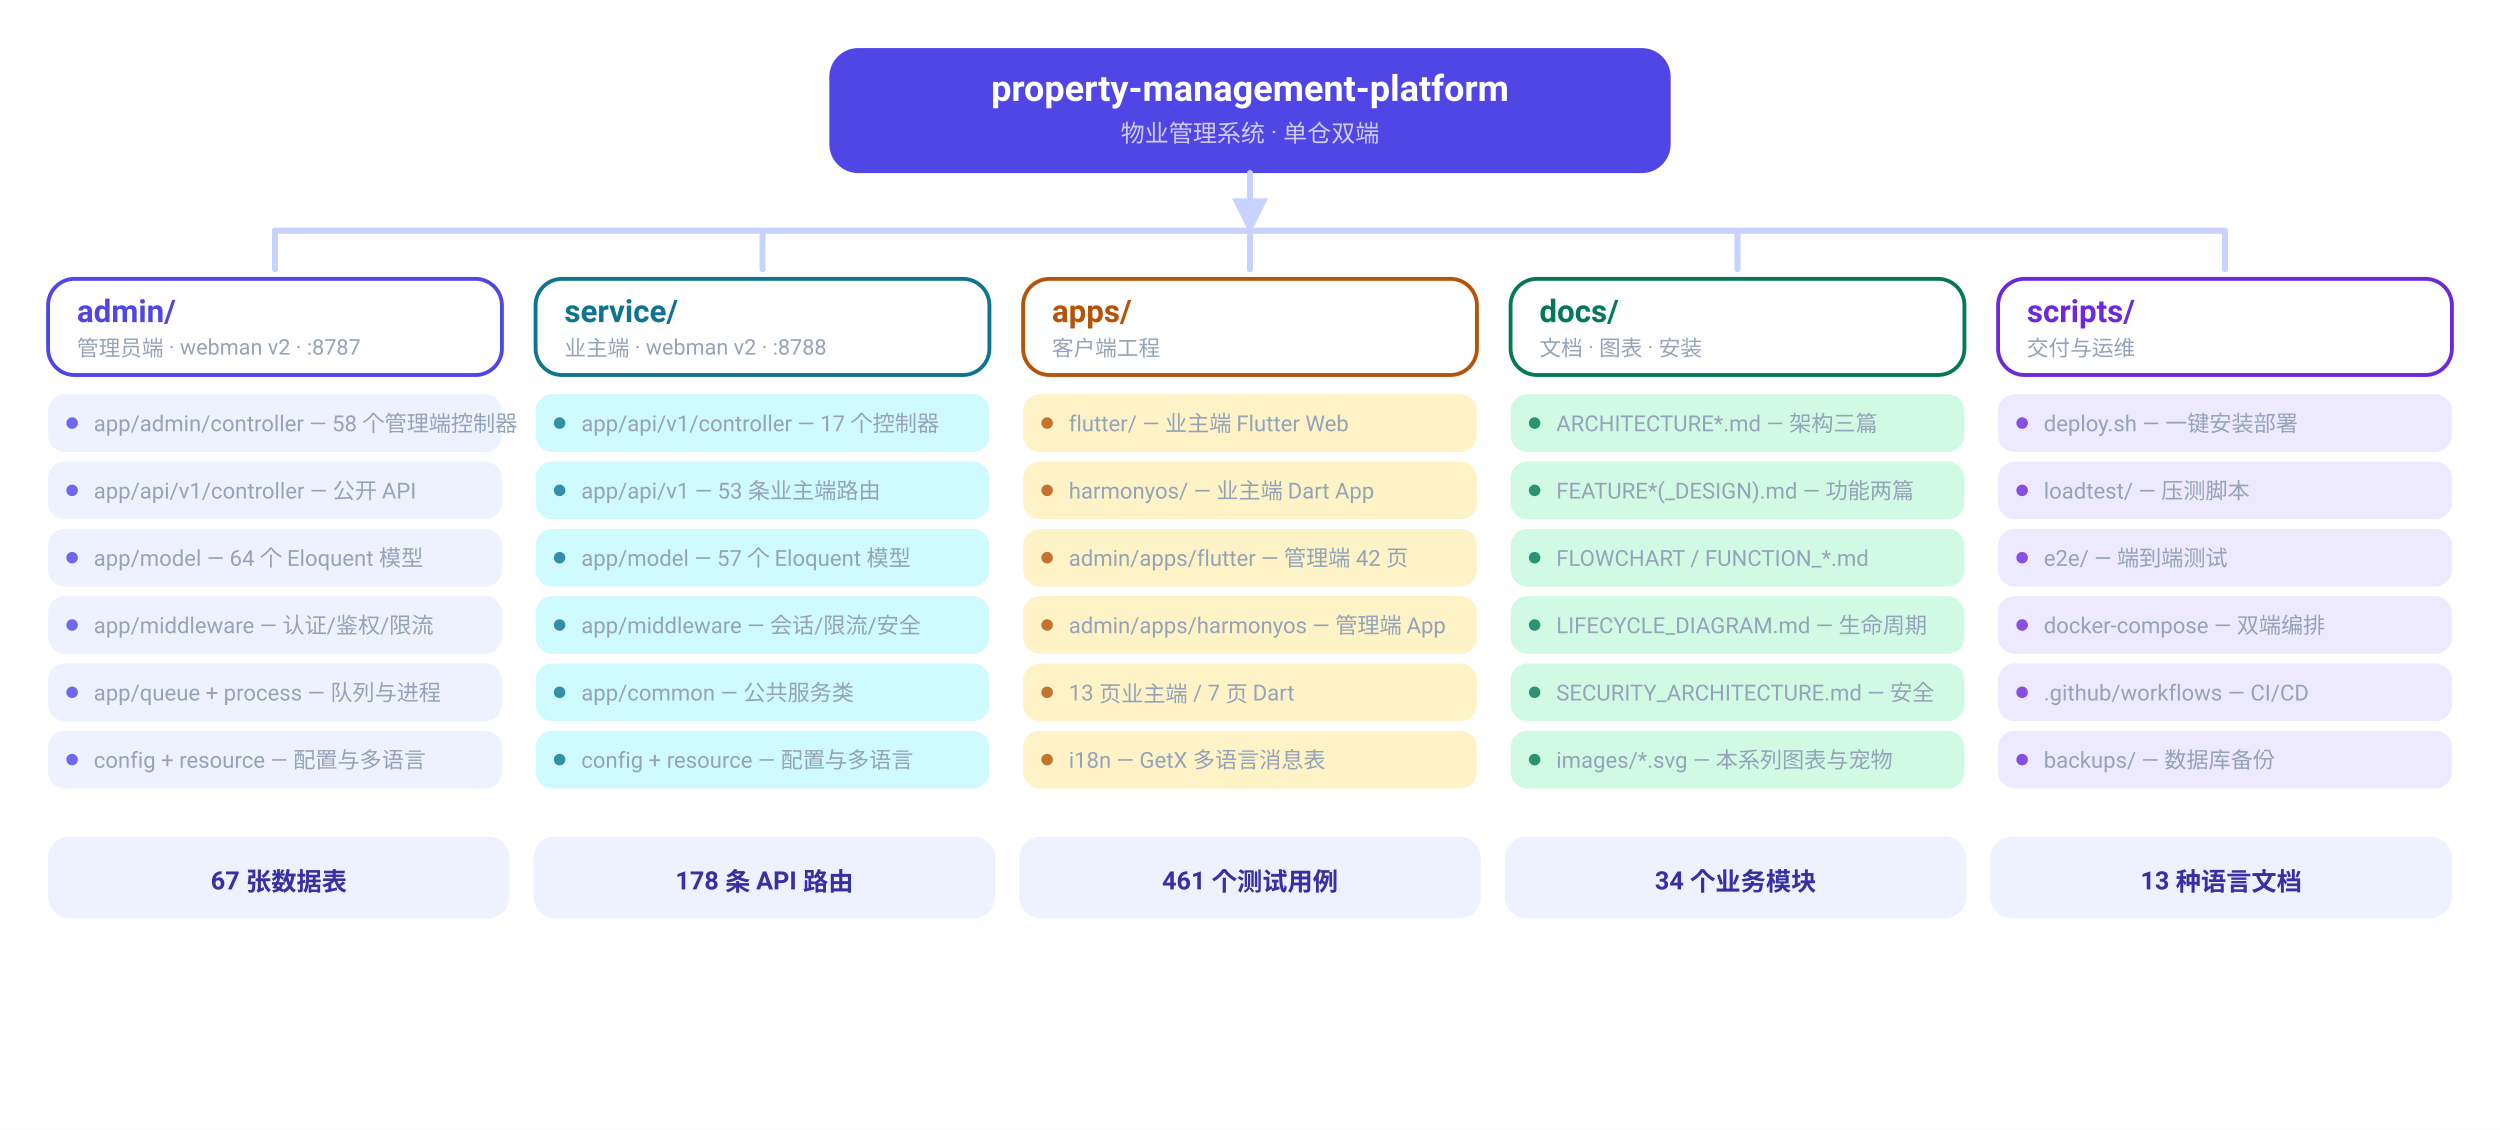
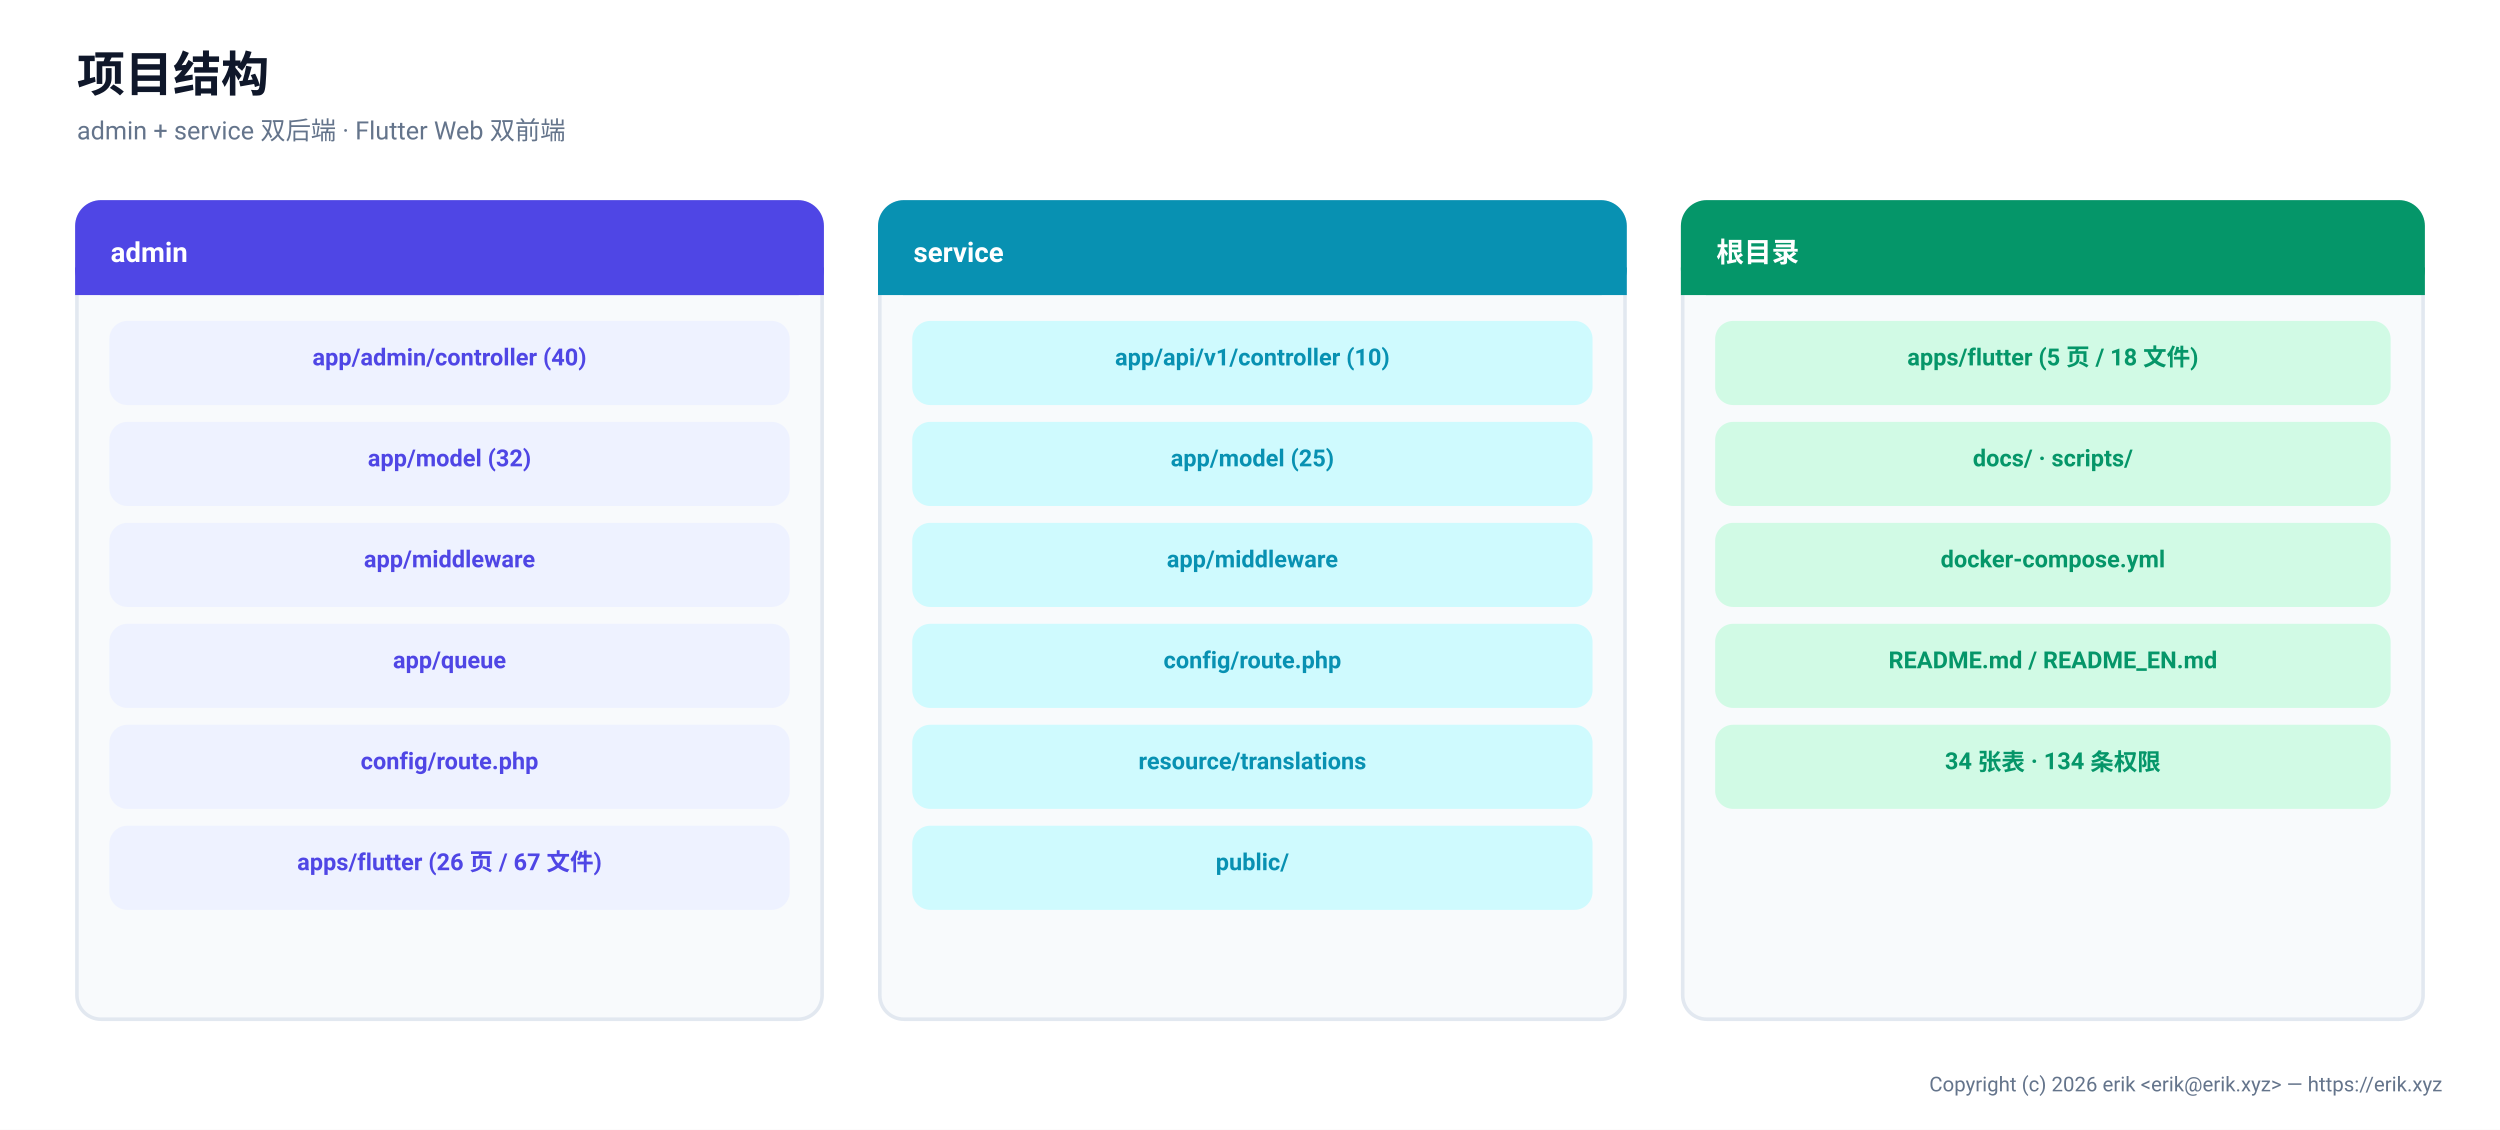
<svg xmlns="http://www.w3.org/2000/svg" viewBox="0 0 1040 470" width="1040" height="470" role="img">
-   <defs>
-     <marker id="arrow" viewBox="0 0 10 10" refX="9" refY="5" markerWidth="6" markerHeight="6" orient="auto-start-reverse">
-       <path d="M0 0L10 5L0 10z" fill="#C7D2FE" />
-     </marker>
-     <marker id="arroww" viewBox="0 0 10 10" refX="9" refY="5" markerWidth="5.5" markerHeight="5.5" orient="auto-start-reverse">
-       <path d="M0 0L10 5L0 10z" fill="#FFFFFF" />
-     </marker>
-   </defs>
-   <rect width="1040" height="470" fill="#FFFFFF" />
-   <rect x="345.0" y="20" width="350" height="52" rx="12" fill="#4F46E5" />
-   <text x="520.0" y="42" font-family="'PingFang SC','Microsoft YaHei','Hiragino Sans GB','Noto Sans SC','Source Han Sans SC',system-ui,-apple-system,'Segoe UI',Roboto,sans-serif" font-size="15" fill="#FFFFFF" text-anchor="middle" font-weight="700">property-management-platform</text>
-   <text x="520.0" y="59" font-family="'PingFang SC','Microsoft YaHei','Hiragino Sans GB','Noto Sans SC','Source Han Sans SC',system-ui,-apple-system,'Segoe UI',Roboto,sans-serif" font-size="10" fill="#FFFFFF" text-anchor="middle" font-weight="400" opacity="0.72">物业管理系统 · 单仓双端</text>
-   <path d="M520.0 72L520.0 96" fill="none" stroke="#C7D2FE" stroke-width="2.5" stroke-linecap="round" marker-end="url(#arrow)" />
-   <path d="M114.4 96L925.6 96" fill="none" stroke="#C7D2FE" stroke-width="2.5" stroke-linecap="round" stroke-linejoin="round" />
-   <path d="M114.4 96L114.4 112" fill="none" stroke="#C7D2FE" stroke-width="2.5" stroke-linecap="round" stroke-linejoin="round" />
-   <rect x="20.0" y="116" width="188.8" height="40" rx="11" fill="#FFFFFF" stroke="#4F46E5" stroke-width="1.6" />
-   <text x="32.0" y="134" font-family="'PingFang SC','Microsoft YaHei','Hiragino Sans GB','Noto Sans SC','Source Han Sans SC',system-ui,-apple-system,'Segoe UI',Roboto,sans-serif" font-size="13" fill="#4F46E5" text-anchor="start" font-weight="700">admin/</text>
-   <text x="32.0" y="148" font-family="'PingFang SC','Microsoft YaHei','Hiragino Sans GB','Noto Sans SC','Source Han Sans SC',system-ui,-apple-system,'Segoe UI',Roboto,sans-serif" font-size="9" fill="#94A3B8" text-anchor="start" font-weight="400">管理员端 · webman v2 · :8787</text>
-   <rect x="20.0" y="164" width="188.8" height="24" rx="7" fill="#EEF2FF" />
-   <circle cx="30.0" cy="176" r="2.4" fill="#4F46E5" opacity="0.8" />
-   <text x="39.0" y="179.4" font-family="'PingFang SC','Microsoft YaHei','Hiragino Sans GB','Noto Sans SC','Source Han Sans SC',system-ui,-apple-system,'Segoe UI',Roboto,sans-serif" font-size="9.2" fill="#94A3B8" text-anchor="start" font-weight="400">app/admin/controller — 58 个管理端控制器</text>
-   <rect x="20.0" y="192" width="188.8" height="24" rx="7" fill="#EEF2FF" />
-   <circle cx="30.0" cy="204" r="2.4" fill="#4F46E5" opacity="0.8" />
-   <text x="39.0" y="207.4" font-family="'PingFang SC','Microsoft YaHei','Hiragino Sans GB','Noto Sans SC','Source Han Sans SC',system-ui,-apple-system,'Segoe UI',Roboto,sans-serif" font-size="9.2" fill="#94A3B8" text-anchor="start" font-weight="400">app/api/v1/controller — 公开 API</text>
-   <rect x="20.0" y="220" width="188.8" height="24" rx="7" fill="#EEF2FF" />
-   <circle cx="30.0" cy="232" r="2.4" fill="#4F46E5" opacity="0.8" />
-   <text x="39.0" y="235.4" font-family="'PingFang SC','Microsoft YaHei','Hiragino Sans GB','Noto Sans SC','Source Han Sans SC',system-ui,-apple-system,'Segoe UI',Roboto,sans-serif" font-size="9.2" fill="#94A3B8" text-anchor="start" font-weight="400">app/model — 64 个 Eloquent 模型</text>
-   <rect x="20.0" y="248" width="188.8" height="24" rx="7" fill="#EEF2FF" />
-   <circle cx="30.0" cy="260" r="2.4" fill="#4F46E5" opacity="0.8" />
-   <text x="39.0" y="263.4" font-family="'PingFang SC','Microsoft YaHei','Hiragino Sans GB','Noto Sans SC','Source Han Sans SC',system-ui,-apple-system,'Segoe UI',Roboto,sans-serif" font-size="9.2" fill="#94A3B8" text-anchor="start" font-weight="400">app/middleware — 认证/鉴权/限流</text>
-   <rect x="20.0" y="276" width="188.8" height="24" rx="7" fill="#EEF2FF" />
-   <circle cx="30.0" cy="288" r="2.4" fill="#4F46E5" opacity="0.8" />
-   <text x="39.0" y="291.4" font-family="'PingFang SC','Microsoft YaHei','Hiragino Sans GB','Noto Sans SC','Source Han Sans SC',system-ui,-apple-system,'Segoe UI',Roboto,sans-serif" font-size="9.2" fill="#94A3B8" text-anchor="start" font-weight="400">app/queue + process — 队列与进程</text>
-   <rect x="20.0" y="304" width="188.8" height="24" rx="7" fill="#EEF2FF" />
-   <circle cx="30.0" cy="316" r="2.4" fill="#4F46E5" opacity="0.8" />
-   <text x="39.0" y="319.4" font-family="'PingFang SC','Microsoft YaHei','Hiragino Sans GB','Noto Sans SC','Source Han Sans SC',system-ui,-apple-system,'Segoe UI',Roboto,sans-serif" font-size="9.2" fill="#94A3B8" text-anchor="start" font-weight="400">config + resource — 配置与多语言</text>
-   <path d="M317.2 96L317.2 112" fill="none" stroke="#C7D2FE" stroke-width="2.5" stroke-linecap="round" stroke-linejoin="round" />
-   <rect x="222.8" y="116" width="188.8" height="40" rx="11" fill="#FFFFFF" stroke="#0E7490" stroke-width="1.6" />
-   <text x="234.8" y="134" font-family="'PingFang SC','Microsoft YaHei','Hiragino Sans GB','Noto Sans SC','Source Han Sans SC',system-ui,-apple-system,'Segoe UI',Roboto,sans-serif" font-size="13" fill="#0E7490" text-anchor="start" font-weight="700">service/</text>
-   <text x="234.8" y="148" font-family="'PingFang SC','Microsoft YaHei','Hiragino Sans GB','Noto Sans SC','Source Han Sans SC',system-ui,-apple-system,'Segoe UI',Roboto,sans-serif" font-size="9" fill="#94A3B8" text-anchor="start" font-weight="400">业主端 · webman v2 · :8788</text>
-   <rect x="222.8" y="164" width="188.8" height="24" rx="7" fill="#CFFAFE" />
-   <circle cx="232.8" cy="176" r="2.4" fill="#0E7490" opacity="0.8" />
-   <text x="241.8" y="179.4" font-family="'PingFang SC','Microsoft YaHei','Hiragino Sans GB','Noto Sans SC','Source Han Sans SC',system-ui,-apple-system,'Segoe UI',Roboto,sans-serif" font-size="9.2" fill="#94A3B8" text-anchor="start" font-weight="400">app/api/v1/controller — 17 个控制器</text>
-   <rect x="222.8" y="192" width="188.8" height="24" rx="7" fill="#CFFAFE" />
-   <circle cx="232.8" cy="204" r="2.4" fill="#0E7490" opacity="0.8" />
-   <text x="241.8" y="207.4" font-family="'PingFang SC','Microsoft YaHei','Hiragino Sans GB','Noto Sans SC','Source Han Sans SC',system-ui,-apple-system,'Segoe UI',Roboto,sans-serif" font-size="9.2" fill="#94A3B8" text-anchor="start" font-weight="400">app/api/v1 — 53 条业主端路由</text>
-   <rect x="222.8" y="220" width="188.8" height="24" rx="7" fill="#CFFAFE" />
-   <circle cx="232.8" cy="232" r="2.4" fill="#0E7490" opacity="0.8" />
-   <text x="241.8" y="235.4" font-family="'PingFang SC','Microsoft YaHei','Hiragino Sans GB','Noto Sans SC','Source Han Sans SC',system-ui,-apple-system,'Segoe UI',Roboto,sans-serif" font-size="9.2" fill="#94A3B8" text-anchor="start" font-weight="400">app/model — 57 个 Eloquent 模型</text>
-   <rect x="222.8" y="248" width="188.8" height="24" rx="7" fill="#CFFAFE" />
-   <circle cx="232.8" cy="260" r="2.4" fill="#0E7490" opacity="0.8" />
-   <text x="241.8" y="263.4" font-family="'PingFang SC','Microsoft YaHei','Hiragino Sans GB','Noto Sans SC','Source Han Sans SC',system-ui,-apple-system,'Segoe UI',Roboto,sans-serif" font-size="9.2" fill="#94A3B8" text-anchor="start" font-weight="400">app/middleware — 会话/限流/安全</text>
-   <rect x="222.8" y="276" width="188.8" height="24" rx="7" fill="#CFFAFE" />
-   <circle cx="232.8" cy="288" r="2.4" fill="#0E7490" opacity="0.8" />
-   <text x="241.8" y="291.4" font-family="'PingFang SC','Microsoft YaHei','Hiragino Sans GB','Noto Sans SC','Source Han Sans SC',system-ui,-apple-system,'Segoe UI',Roboto,sans-serif" font-size="9.2" fill="#94A3B8" text-anchor="start" font-weight="400">app/common — 公共服务类</text>
-   <rect x="222.8" y="304" width="188.8" height="24" rx="7" fill="#CFFAFE" />
-   <circle cx="232.8" cy="316" r="2.4" fill="#0E7490" opacity="0.8" />
-   <text x="241.8" y="319.4" font-family="'PingFang SC','Microsoft YaHei','Hiragino Sans GB','Noto Sans SC','Source Han Sans SC',system-ui,-apple-system,'Segoe UI',Roboto,sans-serif" font-size="9.2" fill="#94A3B8" text-anchor="start" font-weight="400">config + resource — 配置与多语言</text>
-   <path d="M520.0 96L520.0 112" fill="none" stroke="#C7D2FE" stroke-width="2.5" stroke-linecap="round" stroke-linejoin="round" />
-   <rect x="425.6" y="116" width="188.8" height="40" rx="11" fill="#FFFFFF" stroke="#B45309" stroke-width="1.6" />
-   <text x="437.6" y="134" font-family="'PingFang SC','Microsoft YaHei','Hiragino Sans GB','Noto Sans SC','Source Han Sans SC',system-ui,-apple-system,'Segoe UI',Roboto,sans-serif" font-size="13" fill="#B45309" text-anchor="start" font-weight="700">apps/</text>
-   <text x="437.6" y="148" font-family="'PingFang SC','Microsoft YaHei','Hiragino Sans GB','Noto Sans SC','Source Han Sans SC',system-ui,-apple-system,'Segoe UI',Roboto,sans-serif" font-size="9" fill="#94A3B8" text-anchor="start" font-weight="400">客户端工程</text>
-   <rect x="425.6" y="164" width="188.8" height="24" rx="7" fill="#FEF3C7" />
-   <circle cx="435.6" cy="176" r="2.4" fill="#B45309" opacity="0.8" />
-   <text x="444.6" y="179.4" font-family="'PingFang SC','Microsoft YaHei','Hiragino Sans GB','Noto Sans SC','Source Han Sans SC',system-ui,-apple-system,'Segoe UI',Roboto,sans-serif" font-size="9.2" fill="#94A3B8" text-anchor="start" font-weight="400">flutter/ — 业主端 Flutter Web</text>
-   <rect x="425.6" y="192" width="188.8" height="24" rx="7" fill="#FEF3C7" />
-   <circle cx="435.6" cy="204" r="2.4" fill="#B45309" opacity="0.8" />
-   <text x="444.6" y="207.4" font-family="'PingFang SC','Microsoft YaHei','Hiragino Sans GB','Noto Sans SC','Source Han Sans SC',system-ui,-apple-system,'Segoe UI',Roboto,sans-serif" font-size="9.2" fill="#94A3B8" text-anchor="start" font-weight="400">harmonyos/ — 业主端 Dart App</text>
-   <rect x="425.6" y="220" width="188.8" height="24" rx="7" fill="#FEF3C7" />
-   <circle cx="435.6" cy="232" r="2.4" fill="#B45309" opacity="0.8" />
-   <text x="444.6" y="235.4" font-family="'PingFang SC','Microsoft YaHei','Hiragino Sans GB','Noto Sans SC','Source Han Sans SC',system-ui,-apple-system,'Segoe UI',Roboto,sans-serif" font-size="9.2" fill="#94A3B8" text-anchor="start" font-weight="400">admin/apps/flutter — 管理端 42 页</text>
-   <rect x="425.6" y="248" width="188.8" height="24" rx="7" fill="#FEF3C7" />
-   <circle cx="435.6" cy="260" r="2.4" fill="#B45309" opacity="0.8" />
-   <text x="444.6" y="263.4" font-family="'PingFang SC','Microsoft YaHei','Hiragino Sans GB','Noto Sans SC','Source Han Sans SC',system-ui,-apple-system,'Segoe UI',Roboto,sans-serif" font-size="9.2" fill="#94A3B8" text-anchor="start" font-weight="400">admin/apps/harmonyos — 管理端 App</text>
-   <rect x="425.6" y="276" width="188.8" height="24" rx="7" fill="#FEF3C7" />
-   <circle cx="435.6" cy="288" r="2.4" fill="#B45309" opacity="0.8" />
-   <text x="444.6" y="291.4" font-family="'PingFang SC','Microsoft YaHei','Hiragino Sans GB','Noto Sans SC','Source Han Sans SC',system-ui,-apple-system,'Segoe UI',Roboto,sans-serif" font-size="9.2" fill="#94A3B8" text-anchor="start" font-weight="400">13 页业主端 / 7 页 Dart</text>
-   <rect x="425.6" y="304" width="188.8" height="24" rx="7" fill="#FEF3C7" />
-   <circle cx="435.6" cy="316" r="2.4" fill="#B45309" opacity="0.8" />
-   <text x="444.6" y="319.4" font-family="'PingFang SC','Microsoft YaHei','Hiragino Sans GB','Noto Sans SC','Source Han Sans SC',system-ui,-apple-system,'Segoe UI',Roboto,sans-serif" font-size="9.2" fill="#94A3B8" text-anchor="start" font-weight="400">i18n — GetX 多语言消息表</text>
-   <path d="M722.8 96L722.8 112" fill="none" stroke="#C7D2FE" stroke-width="2.5" stroke-linecap="round" stroke-linejoin="round" />
-   <rect x="628.4" y="116" width="188.8" height="40" rx="11" fill="#FFFFFF" stroke="#047857" stroke-width="1.6" />
-   <text x="640.4" y="134" font-family="'PingFang SC','Microsoft YaHei','Hiragino Sans GB','Noto Sans SC','Source Han Sans SC',system-ui,-apple-system,'Segoe UI',Roboto,sans-serif" font-size="13" fill="#047857" text-anchor="start" font-weight="700">docs/</text>
-   <text x="640.4" y="148" font-family="'PingFang SC','Microsoft YaHei','Hiragino Sans GB','Noto Sans SC','Source Han Sans SC',system-ui,-apple-system,'Segoe UI',Roboto,sans-serif" font-size="9" fill="#94A3B8" text-anchor="start" font-weight="400">文档 · 图表 · 安装</text>
-   <rect x="628.4" y="164" width="188.8" height="24" rx="7" fill="#D1FAE5" />
-   <circle cx="638.4" cy="176" r="2.4" fill="#047857" opacity="0.8" />
-   <text x="647.4" y="179.4" font-family="'PingFang SC','Microsoft YaHei','Hiragino Sans GB','Noto Sans SC','Source Han Sans SC',system-ui,-apple-system,'Segoe UI',Roboto,sans-serif" font-size="9.2" fill="#94A3B8" text-anchor="start" font-weight="400">ARCHITECTURE*.md — 架构三篇</text>
-   <rect x="628.4" y="192" width="188.8" height="24" rx="7" fill="#D1FAE5" />
-   <circle cx="638.4" cy="204" r="2.4" fill="#047857" opacity="0.8" />
-   <text x="647.4" y="207.4" font-family="'PingFang SC','Microsoft YaHei','Hiragino Sans GB','Noto Sans SC','Source Han Sans SC',system-ui,-apple-system,'Segoe UI',Roboto,sans-serif" font-size="9.2" fill="#94A3B8" text-anchor="start" font-weight="400">FEATURE*(_DESIGN).md — 功能两篇</text>
-   <rect x="628.4" y="220" width="188.8" height="24" rx="7" fill="#D1FAE5" />
-   <circle cx="638.4" cy="232" r="2.4" fill="#047857" opacity="0.8" />
-   <text x="647.4" y="235.4" font-family="'PingFang SC','Microsoft YaHei','Hiragino Sans GB','Noto Sans SC','Source Han Sans SC',system-ui,-apple-system,'Segoe UI',Roboto,sans-serif" font-size="9.2" fill="#94A3B8" text-anchor="start" font-weight="400">FLOWCHART / FUNCTION_*.md</text>
-   <rect x="628.4" y="248" width="188.8" height="24" rx="7" fill="#D1FAE5" />
-   <circle cx="638.4" cy="260" r="2.4" fill="#047857" opacity="0.8" />
-   <text x="647.4" y="263.4" font-family="'PingFang SC','Microsoft YaHei','Hiragino Sans GB','Noto Sans SC','Source Han Sans SC',system-ui,-apple-system,'Segoe UI',Roboto,sans-serif" font-size="9.2" fill="#94A3B8" text-anchor="start" font-weight="400">LIFECYCLE_DIAGRAM.md — 生命周期</text>
-   <rect x="628.4" y="276" width="188.8" height="24" rx="7" fill="#D1FAE5" />
-   <circle cx="638.4" cy="288" r="2.4" fill="#047857" opacity="0.8" />
-   <text x="647.4" y="291.4" font-family="'PingFang SC','Microsoft YaHei','Hiragino Sans GB','Noto Sans SC','Source Han Sans SC',system-ui,-apple-system,'Segoe UI',Roboto,sans-serif" font-size="9.2" fill="#94A3B8" text-anchor="start" font-weight="400">SECURITY_ARCHITECTURE.md — 安全</text>
-   <rect x="628.4" y="304" width="188.8" height="24" rx="7" fill="#D1FAE5" />
-   <circle cx="638.4" cy="316" r="2.4" fill="#047857" opacity="0.8" />
-   <text x="647.4" y="319.4" font-family="'PingFang SC','Microsoft YaHei','Hiragino Sans GB','Noto Sans SC','Source Han Sans SC',system-ui,-apple-system,'Segoe UI',Roboto,sans-serif" font-size="9.2" fill="#94A3B8" text-anchor="start" font-weight="400">images/*.svg — 本系列图表与宠物</text>
-   <path d="M925.6 96L925.6 112" fill="none" stroke="#C7D2FE" stroke-width="2.5" stroke-linecap="round" stroke-linejoin="round" />
-   <rect x="831.2" y="116" width="188.8" height="40" rx="11" fill="#FFFFFF" stroke="#6D28D9" stroke-width="1.6" />
-   <text x="843.2" y="134" font-family="'PingFang SC','Microsoft YaHei','Hiragino Sans GB','Noto Sans SC','Source Han Sans SC',system-ui,-apple-system,'Segoe UI',Roboto,sans-serif" font-size="13" fill="#6D28D9" text-anchor="start" font-weight="700">scripts/</text>
-   <text x="843.2" y="148" font-family="'PingFang SC','Microsoft YaHei','Hiragino Sans GB','Noto Sans SC','Source Han Sans SC',system-ui,-apple-system,'Segoe UI',Roboto,sans-serif" font-size="9" fill="#94A3B8" text-anchor="start" font-weight="400">交付与运维</text>
-   <rect x="831.2" y="164" width="188.8" height="24" rx="7" fill="#EDE9FE" />
-   <circle cx="841.2" cy="176" r="2.4" fill="#6D28D9" opacity="0.8" />
-   <text x="850.2" y="179.4" font-family="'PingFang SC','Microsoft YaHei','Hiragino Sans GB','Noto Sans SC','Source Han Sans SC',system-ui,-apple-system,'Segoe UI',Roboto,sans-serif" font-size="9.2" fill="#94A3B8" text-anchor="start" font-weight="400">deploy.sh — 一键安装部署</text>
-   <rect x="831.2" y="192" width="188.8" height="24" rx="7" fill="#EDE9FE" />
-   <circle cx="841.2" cy="204" r="2.4" fill="#6D28D9" opacity="0.8" />
-   <text x="850.2" y="207.4" font-family="'PingFang SC','Microsoft YaHei','Hiragino Sans GB','Noto Sans SC','Source Han Sans SC',system-ui,-apple-system,'Segoe UI',Roboto,sans-serif" font-size="9.2" fill="#94A3B8" text-anchor="start" font-weight="400">loadtest/ — 压测脚本</text>
-   <rect x="831.2" y="220" width="188.8" height="24" rx="7" fill="#EDE9FE" />
-   <circle cx="841.2" cy="232" r="2.4" fill="#6D28D9" opacity="0.8" />
-   <text x="850.2" y="235.4" font-family="'PingFang SC','Microsoft YaHei','Hiragino Sans GB','Noto Sans SC','Source Han Sans SC',system-ui,-apple-system,'Segoe UI',Roboto,sans-serif" font-size="9.2" fill="#94A3B8" text-anchor="start" font-weight="400">e2e/ — 端到端测试</text>
-   <rect x="831.2" y="248" width="188.8" height="24" rx="7" fill="#EDE9FE" />
-   <circle cx="841.2" cy="260" r="2.4" fill="#6D28D9" opacity="0.8" />
-   <text x="850.2" y="263.4" font-family="'PingFang SC','Microsoft YaHei','Hiragino Sans GB','Noto Sans SC','Source Han Sans SC',system-ui,-apple-system,'Segoe UI',Roboto,sans-serif" font-size="9.2" fill="#94A3B8" text-anchor="start" font-weight="400">docker-compose — 双端编排</text>
-   <rect x="831.2" y="276" width="188.8" height="24" rx="7" fill="#EDE9FE" />
-   <circle cx="841.2" cy="288" r="2.4" fill="#6D28D9" opacity="0.8" />
-   <text x="850.2" y="291.4" font-family="'PingFang SC','Microsoft YaHei','Hiragino Sans GB','Noto Sans SC','Source Han Sans SC',system-ui,-apple-system,'Segoe UI',Roboto,sans-serif" font-size="9.2" fill="#94A3B8" text-anchor="start" font-weight="400">.github/workflows — CI/CD</text>
-   <rect x="831.2" y="304" width="188.8" height="24" rx="7" fill="#EDE9FE" />
-   <circle cx="841.2" cy="316" r="2.4" fill="#6D28D9" opacity="0.8" />
-   <text x="850.2" y="319.4" font-family="'PingFang SC','Microsoft YaHei','Hiragino Sans GB','Noto Sans SC','Source Han Sans SC',system-ui,-apple-system,'Segoe UI',Roboto,sans-serif" font-size="9.2" fill="#94A3B8" text-anchor="start" font-weight="400">backups/ — 数据库备份</text>
-   <rect x="20.0" y="348" width="192.0" height="34" rx="9" fill="#EEF2FF" />
-   <text x="116.0" y="370" font-family="'PingFang SC','Microsoft YaHei','Hiragino Sans GB','Noto Sans SC','Source Han Sans SC',system-ui,-apple-system,'Segoe UI',Roboto,sans-serif" font-size="10.5" fill="#3730A3" text-anchor="middle" font-weight="600">67 张数据表</text>
-   <rect x="222.0" y="348" width="192.0" height="34" rx="9" fill="#EEF2FF" />
-   <text x="318.0" y="370" font-family="'PingFang SC','Microsoft YaHei','Hiragino Sans GB','Noto Sans SC','Source Han Sans SC',system-ui,-apple-system,'Segoe UI',Roboto,sans-serif" font-size="10.5" fill="#3730A3" text-anchor="middle" font-weight="600">178 条 API 路由</text>
-   <rect x="424.0" y="348" width="192.0" height="34" rx="9" fill="#EEF2FF" />
-   <text x="520.0" y="370" font-family="'PingFang SC','Microsoft YaHei','Hiragino Sans GB','Noto Sans SC','Source Han Sans SC',system-ui,-apple-system,'Segoe UI',Roboto,sans-serif" font-size="10.5" fill="#3730A3" text-anchor="middle" font-weight="600">461 个测试用例</text>
-   <rect x="626.0" y="348" width="192.0" height="34" rx="9" fill="#EEF2FF" />
-   <text x="722.0" y="370" font-family="'PingFang SC','Microsoft YaHei','Hiragino Sans GB','Noto Sans SC','Source Han Sans SC',system-ui,-apple-system,'Segoe UI',Roboto,sans-serif" font-size="10.5" fill="#3730A3" text-anchor="middle" font-weight="600">34 个业务模块</text>
-   <rect x="828.0" y="348" width="192.0" height="34" rx="9" fill="#EEF2FF" />
-   <text x="924.0" y="370" font-family="'PingFang SC','Microsoft YaHei','Hiragino Sans GB','Noto Sans SC','Source Han Sans SC',system-ui,-apple-system,'Segoe UI',Roboto,sans-serif" font-size="10.5" fill="#3730A3" text-anchor="middle" font-weight="600">13 种语言文档</text>
+   <rect x="0" y="0" width="1040" height="470" rx="0" fill="#FFFFFF" stroke="none" stroke-width="0" />
+   <text x="32" y="38" font-family="'PingFang SC','Microsoft YaHei','Hiragino Sans GB','Noto Sans SC','Source Han Sans SC',system-ui,-apple-system,'Segoe UI',Roboto,sans-serif" font-size="20" fill="#0F172A" text-anchor="start" font-weight="700">项目结构</text>
+   <text x="32" y="58" font-family="'PingFang SC','Microsoft YaHei','Hiragino Sans GB','Noto Sans SC','Source Han Sans SC',system-ui,-apple-system,'Segoe UI',Roboto,sans-serif" font-size="10.5" fill="#64748B" text-anchor="start" font-weight="400">admin + service 双后端 · Flutter Web 双前端</text>
+   <rect x="32" y="84" width="310" height="340" rx="10" fill="#F8FAFC" stroke="#E2E8F0" stroke-width="1.5" />
+   <rect x="32" y="84" width="310" height="38" rx="10" fill="#4F46E5" stroke="#4F46E5" stroke-width="1.5" />
+   <rect x="32" y="112" width="310" height="10" rx="0" fill="#4F46E5" stroke="#4F46E5" stroke-width="1.5" />
+   <text x="46" y="109" font-family="'PingFang SC','Microsoft YaHei','Hiragino Sans GB','Noto Sans SC','Source Han Sans SC',system-ui,-apple-system,'Segoe UI',Roboto,sans-serif" font-size="11.5" fill="#FFFFFF" text-anchor="start" font-weight="700">admin</text>
+   <rect x="46.0" y="134" width="282.0" height="34" rx="7" fill="#EEF2FF" stroke="#EEF2FF" stroke-width="1" />
+   <text x="187.0" y="152" font-family="'PingFang SC','Microsoft YaHei','Hiragino Sans GB','Noto Sans SC','Source Han Sans SC',system-ui,-apple-system,'Segoe UI',Roboto,sans-serif" font-size="9.8" fill="#4F46E5" text-anchor="middle" font-weight="600">app/admin/controller (40)</text>
+   <rect x="46.0" y="176" width="282.0" height="34" rx="7" fill="#EEF2FF" stroke="#EEF2FF" stroke-width="1" />
+   <text x="187.0" y="194" font-family="'PingFang SC','Microsoft YaHei','Hiragino Sans GB','Noto Sans SC','Source Han Sans SC',system-ui,-apple-system,'Segoe UI',Roboto,sans-serif" font-size="9.8" fill="#4F46E5" text-anchor="middle" font-weight="600">app/model (32)</text>
+   <rect x="46.0" y="218" width="282.0" height="34" rx="7" fill="#EEF2FF" stroke="#EEF2FF" stroke-width="1" />
+   <text x="187.0" y="236" font-family="'PingFang SC','Microsoft YaHei','Hiragino Sans GB','Noto Sans SC','Source Han Sans SC',system-ui,-apple-system,'Segoe UI',Roboto,sans-serif" font-size="9.8" fill="#4F46E5" text-anchor="middle" font-weight="600">app/middleware</text>
+   <rect x="46.0" y="260" width="282.0" height="34" rx="7" fill="#EEF2FF" stroke="#EEF2FF" stroke-width="1" />
+   <text x="187.0" y="278" font-family="'PingFang SC','Microsoft YaHei','Hiragino Sans GB','Noto Sans SC','Source Han Sans SC',system-ui,-apple-system,'Segoe UI',Roboto,sans-serif" font-size="9.8" fill="#4F46E5" text-anchor="middle" font-weight="600">app/queue</text>
+   <rect x="46.0" y="302" width="282.0" height="34" rx="7" fill="#EEF2FF" stroke="#EEF2FF" stroke-width="1" />
+   <text x="187.0" y="320" font-family="'PingFang SC','Microsoft YaHei','Hiragino Sans GB','Noto Sans SC','Source Han Sans SC',system-ui,-apple-system,'Segoe UI',Roboto,sans-serif" font-size="9.8" fill="#4F46E5" text-anchor="middle" font-weight="600">config/route.php</text>
+   <rect x="46.0" y="344" width="282.0" height="34" rx="7" fill="#EEF2FF" stroke="#EEF2FF" stroke-width="1" />
+   <text x="187.0" y="362" font-family="'PingFang SC','Microsoft YaHei','Hiragino Sans GB','Noto Sans SC','Source Han Sans SC',system-ui,-apple-system,'Segoe UI',Roboto,sans-serif" font-size="9.8" fill="#4F46E5" text-anchor="middle" font-weight="600">apps/flutter (26 页 / 67 文件)</text>
+   <rect x="366" y="84" width="310" height="340" rx="10" fill="#F8FAFC" stroke="#E2E8F0" stroke-width="1.5" />
+   <rect x="366" y="84" width="310" height="38" rx="10" fill="#0891B2" stroke="#0891B2" stroke-width="1.5" />
+   <rect x="366" y="112" width="310" height="10" rx="0" fill="#0891B2" stroke="#0891B2" stroke-width="1.5" />
+   <text x="380" y="109" font-family="'PingFang SC','Microsoft YaHei','Hiragino Sans GB','Noto Sans SC','Source Han Sans SC',system-ui,-apple-system,'Segoe UI',Roboto,sans-serif" font-size="11.5" fill="#FFFFFF" text-anchor="start" font-weight="700">service</text>
+   <rect x="380.0" y="134" width="282.0" height="34" rx="7" fill="#CFFAFE" stroke="#CFFAFE" stroke-width="1" />
+   <text x="521.0" y="152" font-family="'PingFang SC','Microsoft YaHei','Hiragino Sans GB','Noto Sans SC','Source Han Sans SC',system-ui,-apple-system,'Segoe UI',Roboto,sans-serif" font-size="9.8" fill="#0891B2" text-anchor="middle" font-weight="600">app/api/v1/controller (10)</text>
+   <rect x="380.0" y="176" width="282.0" height="34" rx="7" fill="#CFFAFE" stroke="#CFFAFE" stroke-width="1" />
+   <text x="521.0" y="194" font-family="'PingFang SC','Microsoft YaHei','Hiragino Sans GB','Noto Sans SC','Source Han Sans SC',system-ui,-apple-system,'Segoe UI',Roboto,sans-serif" font-size="9.8" fill="#0891B2" text-anchor="middle" font-weight="600">app/model (25)</text>
+   <rect x="380.0" y="218" width="282.0" height="34" rx="7" fill="#CFFAFE" stroke="#CFFAFE" stroke-width="1" />
+   <text x="521.0" y="236" font-family="'PingFang SC','Microsoft YaHei','Hiragino Sans GB','Noto Sans SC','Source Han Sans SC',system-ui,-apple-system,'Segoe UI',Roboto,sans-serif" font-size="9.8" fill="#0891B2" text-anchor="middle" font-weight="600">app/middleware</text>
+   <rect x="380.0" y="260" width="282.0" height="34" rx="7" fill="#CFFAFE" stroke="#CFFAFE" stroke-width="1" />
+   <text x="521.0" y="278" font-family="'PingFang SC','Microsoft YaHei','Hiragino Sans GB','Noto Sans SC','Source Han Sans SC',system-ui,-apple-system,'Segoe UI',Roboto,sans-serif" font-size="9.8" fill="#0891B2" text-anchor="middle" font-weight="600">config/route.php</text>
+   <rect x="380.0" y="302" width="282.0" height="34" rx="7" fill="#CFFAFE" stroke="#CFFAFE" stroke-width="1" />
+   <text x="521.0" y="320" font-family="'PingFang SC','Microsoft YaHei','Hiragino Sans GB','Noto Sans SC','Source Han Sans SC',system-ui,-apple-system,'Segoe UI',Roboto,sans-serif" font-size="9.8" fill="#0891B2" text-anchor="middle" font-weight="600">resource/translations</text>
+   <rect x="380.0" y="344" width="282.0" height="34" rx="7" fill="#CFFAFE" stroke="#CFFAFE" stroke-width="1" />
+   <text x="521.0" y="362" font-family="'PingFang SC','Microsoft YaHei','Hiragino Sans GB','Noto Sans SC','Source Han Sans SC',system-ui,-apple-system,'Segoe UI',Roboto,sans-serif" font-size="9.8" fill="#0891B2" text-anchor="middle" font-weight="600">public/</text>
+   <rect x="700" y="84" width="308" height="340" rx="10" fill="#F8FAFC" stroke="#E2E8F0" stroke-width="1.5" />
+   <rect x="700" y="84" width="308" height="38" rx="10" fill="#059669" stroke="#059669" stroke-width="1.5" />
+   <rect x="700" y="112" width="308" height="10" rx="0" fill="#059669" stroke="#059669" stroke-width="1.5" />
+   <text x="714" y="109" font-family="'PingFang SC','Microsoft YaHei','Hiragino Sans GB','Noto Sans SC','Source Han Sans SC',system-ui,-apple-system,'Segoe UI',Roboto,sans-serif" font-size="11.5" fill="#FFFFFF" text-anchor="start" font-weight="700">根目录</text>
+   <rect x="714.0" y="134" width="280.0" height="34" rx="7" fill="#D1FAE5" stroke="#D1FAE5" stroke-width="1" />
+   <text x="854.0" y="152" font-family="'PingFang SC','Microsoft YaHei','Hiragino Sans GB','Noto Sans SC','Source Han Sans SC',system-ui,-apple-system,'Segoe UI',Roboto,sans-serif" font-size="9.8" fill="#059669" text-anchor="middle" font-weight="600">apps/flutter (5 页 / 18 文件)</text>
+   <rect x="714.0" y="176" width="280.0" height="34" rx="7" fill="#D1FAE5" stroke="#D1FAE5" stroke-width="1" />
+   <text x="854.0" y="194" font-family="'PingFang SC','Microsoft YaHei','Hiragino Sans GB','Noto Sans SC','Source Han Sans SC',system-ui,-apple-system,'Segoe UI',Roboto,sans-serif" font-size="9.8" fill="#059669" text-anchor="middle" font-weight="600">docs/ · scripts/</text>
+   <rect x="714.0" y="218" width="280.0" height="34" rx="7" fill="#D1FAE5" stroke="#D1FAE5" stroke-width="1" />
+   <text x="854.0" y="236" font-family="'PingFang SC','Microsoft YaHei','Hiragino Sans GB','Noto Sans SC','Source Han Sans SC',system-ui,-apple-system,'Segoe UI',Roboto,sans-serif" font-size="9.8" fill="#059669" text-anchor="middle" font-weight="600">docker-compose.yml</text>
+   <rect x="714.0" y="260" width="280.0" height="34" rx="7" fill="#D1FAE5" stroke="#D1FAE5" stroke-width="1" />
+   <text x="854.0" y="278" font-family="'PingFang SC','Microsoft YaHei','Hiragino Sans GB','Noto Sans SC','Source Han Sans SC',system-ui,-apple-system,'Segoe UI',Roboto,sans-serif" font-size="9.8" fill="#059669" text-anchor="middle" font-weight="600">README.md / README_EN.md</text>
+   <rect x="714.0" y="302" width="280.0" height="34" rx="7" fill="#D1FAE5" stroke="#D1FAE5" stroke-width="1" />
+   <text x="854.0" y="320" font-family="'PingFang SC','Microsoft YaHei','Hiragino Sans GB','Noto Sans SC','Source Han Sans SC',system-ui,-apple-system,'Segoe UI',Roboto,sans-serif" font-size="9.8" fill="#059669" text-anchor="middle" font-weight="600">34 张表 · 134 条权限</text>
+   <text x="1016" y="454" font-family="'PingFang SC','Microsoft YaHei','Hiragino Sans GB','Noto Sans SC','Source Han Sans SC',system-ui,-apple-system,'Segoe UI',Roboto,sans-serif" font-size="8.5" fill="#64748B" text-anchor="end" font-weight="400">Copyright (c) 2026 erik &lt;erik@erik.xyz&gt; — https://erik.xyz</text>
</svg>
